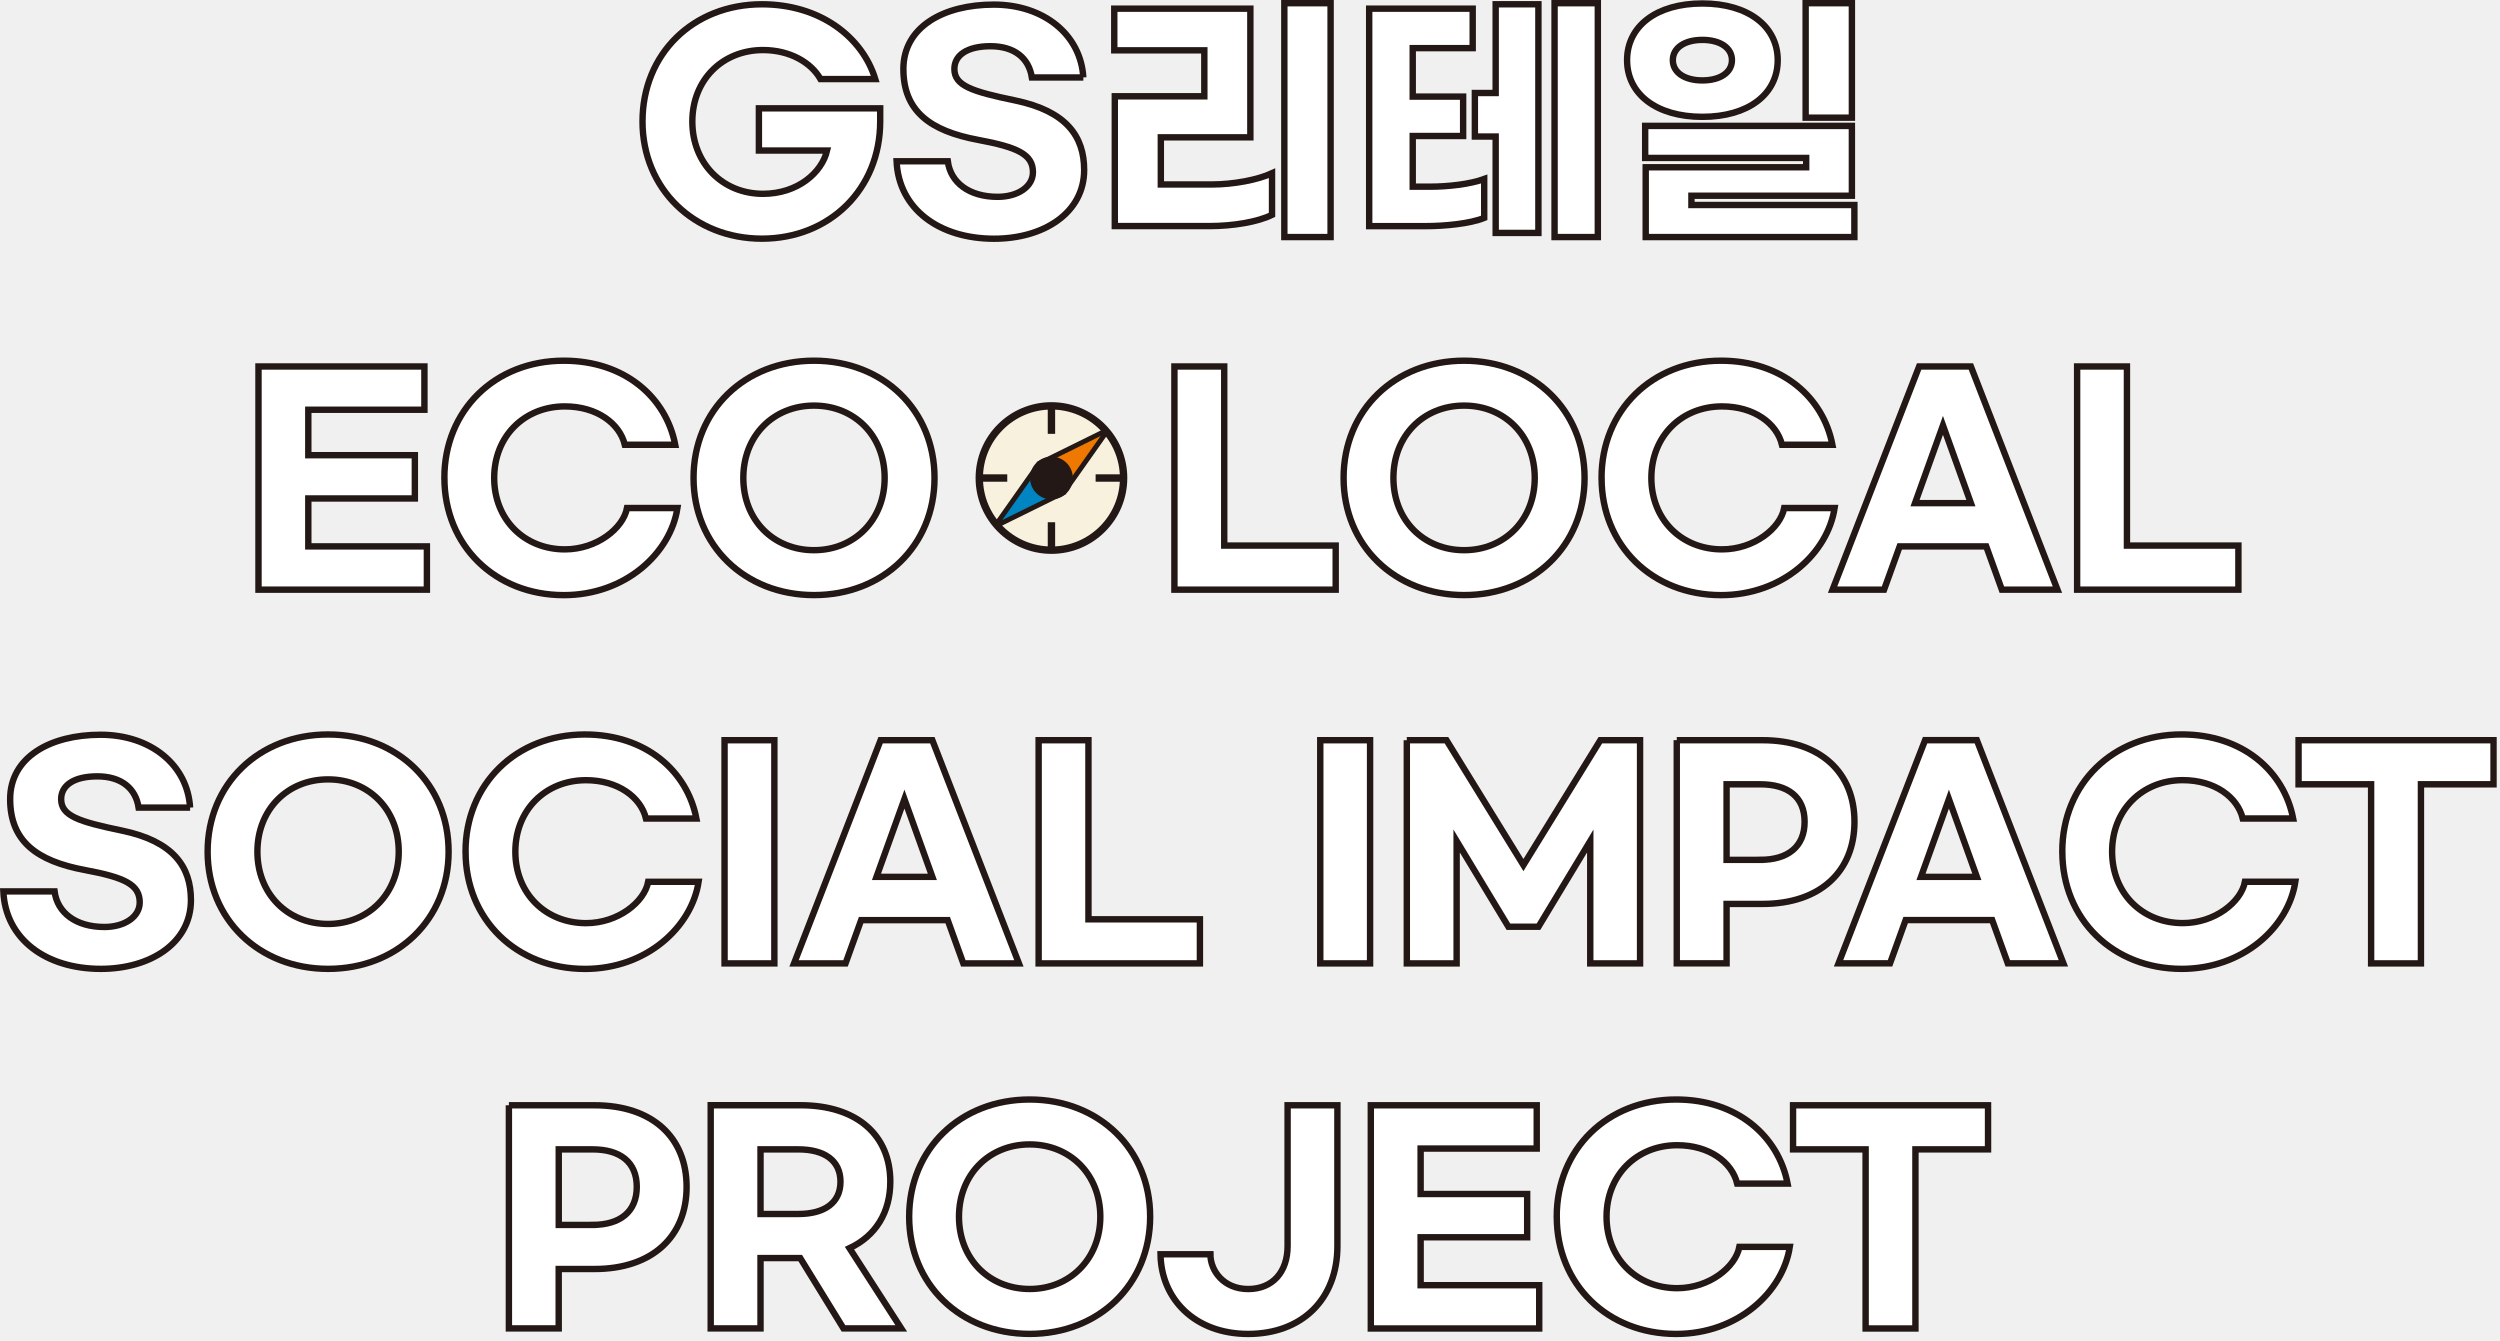
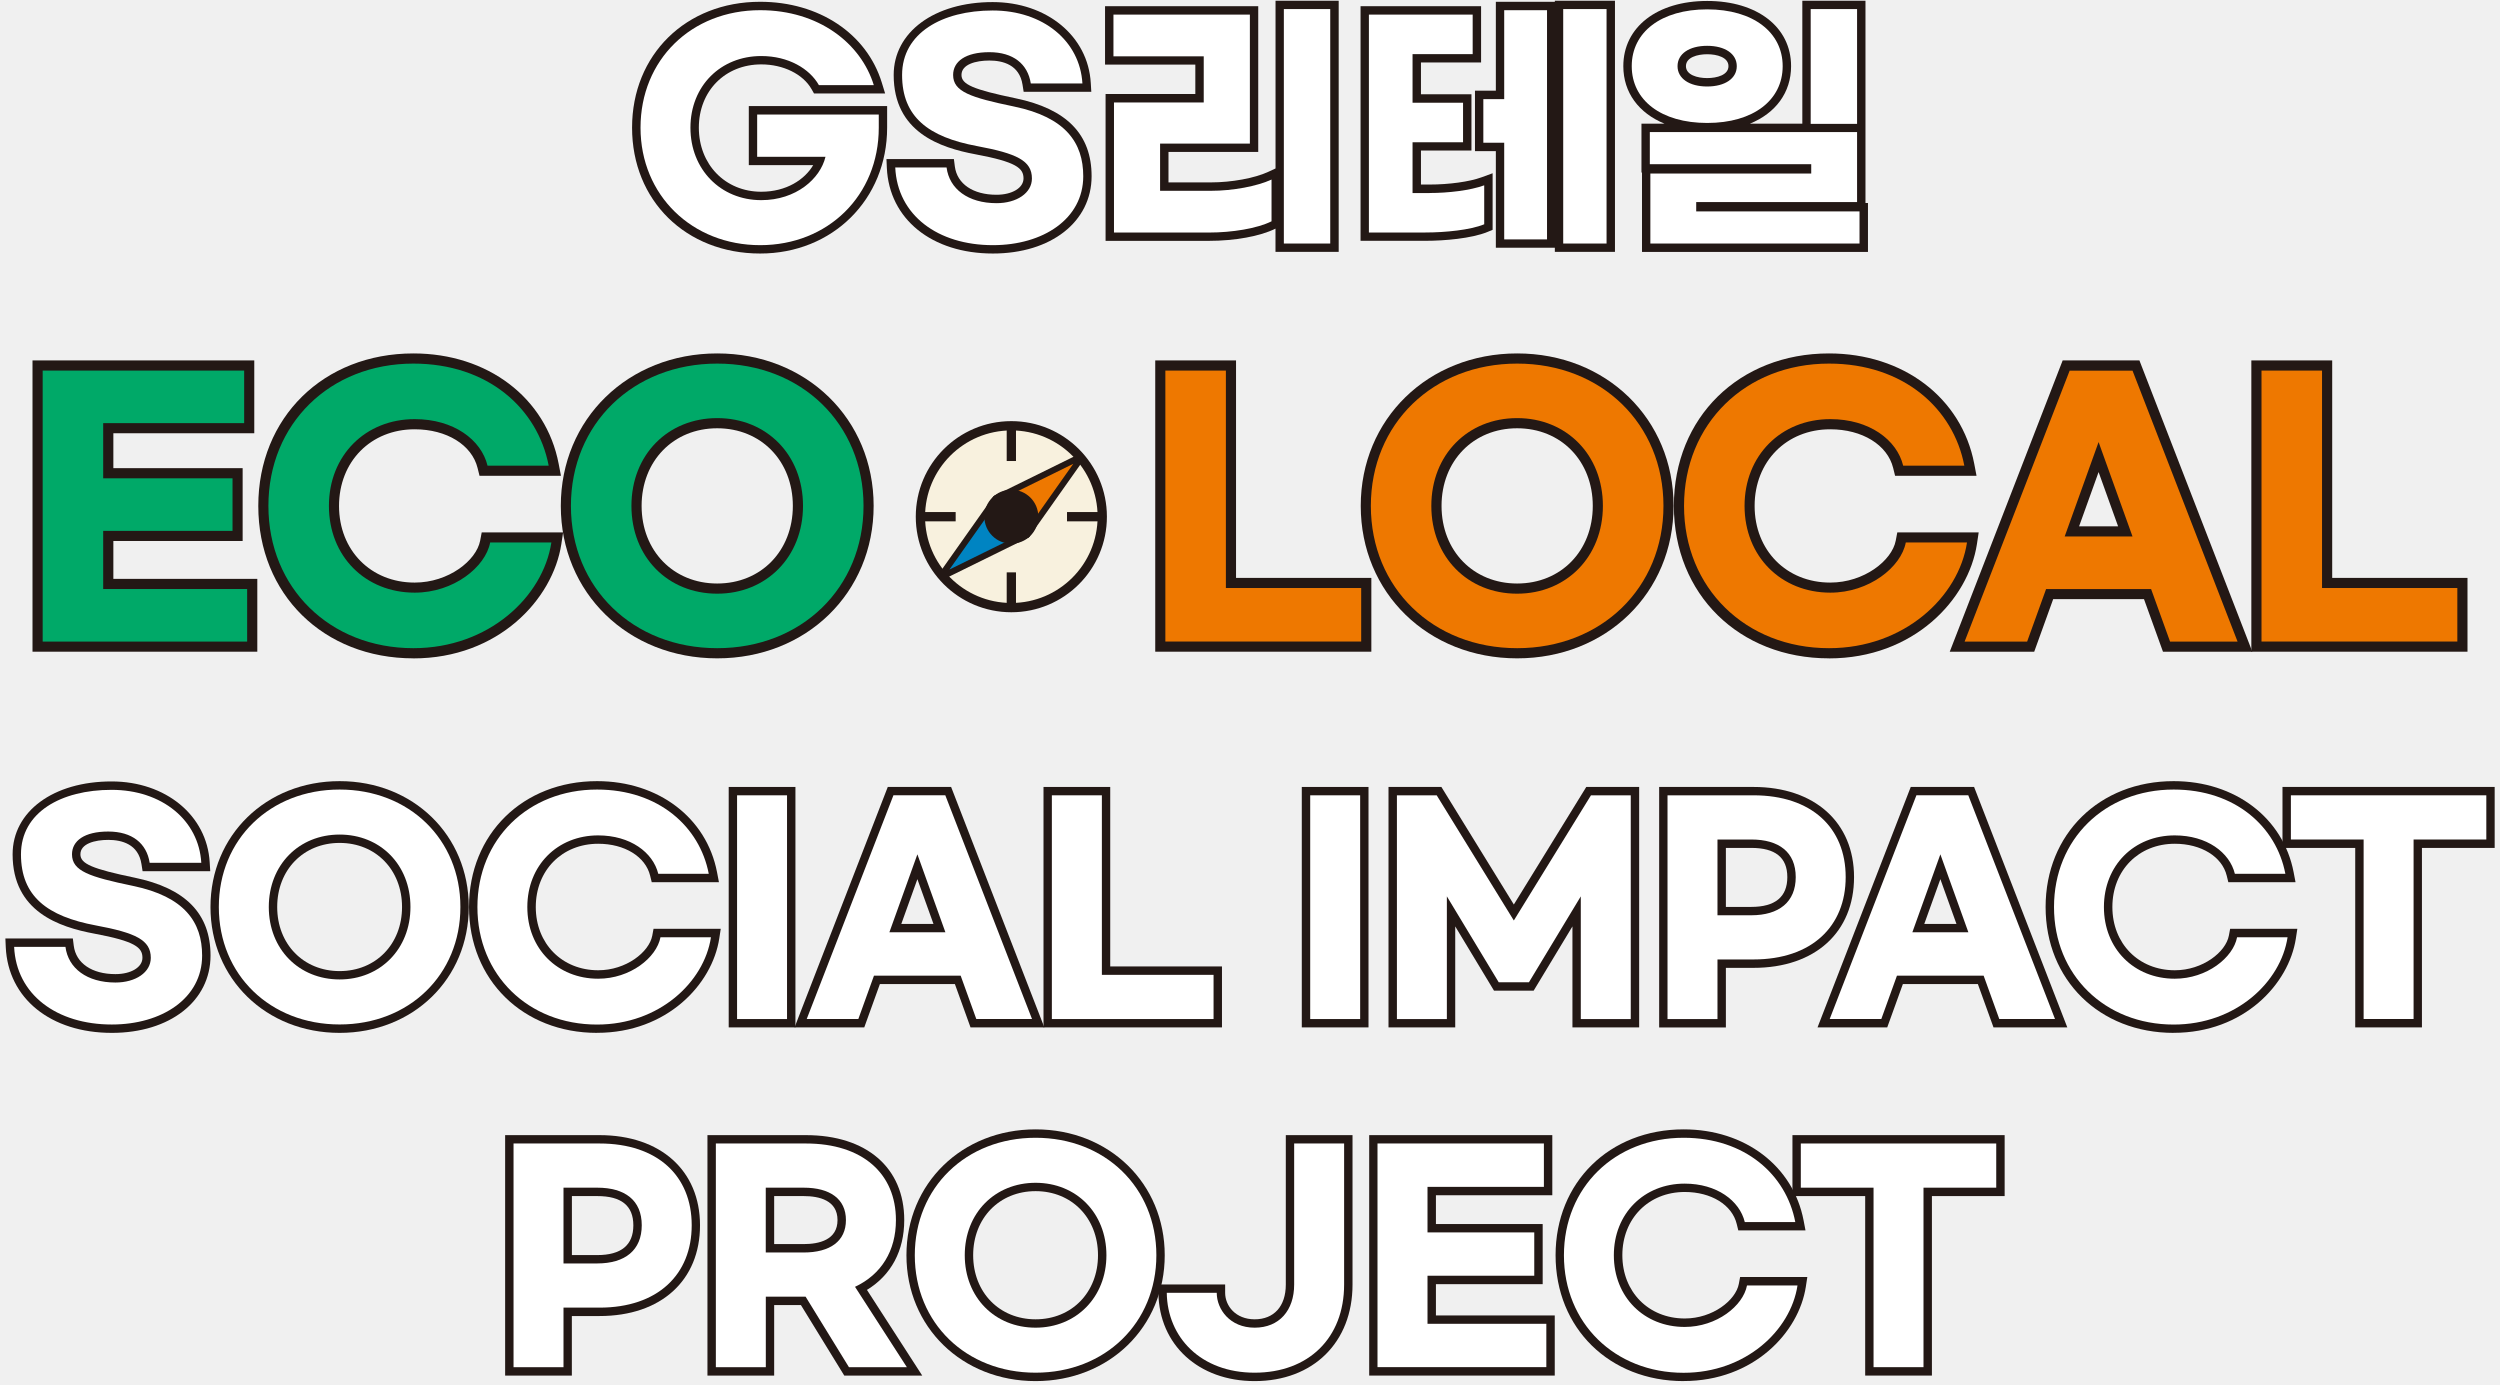
- <svg xmlns="http://www.w3.org/2000/svg" width="554" height="297" viewBox="0 0 554 297" fill="none">
-   <g clip-path="url(#clip0_56_1100)">
-     <path d="M193.96 17.52H181.82C179.76 13.88 175.08 11.09 169.08 11.09C160.1 11.09 153.42 17.7 153.42 26.93C153.42 36.16 160.09 42.95 169.08 42.95C176.79 42.95 182.13 38.22 183.28 33.36H168.17V24.01H195.05V26.92C195.05 41.91 183.82 52.89 168.84 52.89C153.86 52.89 142.38 41.91 142.38 26.92C142.38 11.93 153.6 0.95 168.84 0.95C181.77 0.95 191.11 8.23 193.96 17.52Z" fill="white" stroke="#231815" stroke-width="1.42" stroke-miterlimit="10" />
-     <path d="M240.07 17.16H228.66C227.99 12.85 224.78 10.24 219.5 10.24C214.22 10.24 211.49 12.3 211.49 15.28C211.49 18.98 215.31 20.26 224.96 22.26C236.37 24.63 240.25 30.27 240.25 37.67C240.25 47.14 231.33 52.9 220.28 52.9C208.08 52.9 199.16 46.29 198.68 35.73H210.03C210.64 40.46 214.76 43.62 221.07 43.62C225.56 43.62 228.9 41.37 228.9 38.16C228.9 34.22 225.56 32.64 216.76 31C206.02 29 200.19 24.57 200.19 15.28C200.19 5.99 209.05 1.02 220.22 1.02C231.39 1.02 239.52 7.76 240.06 17.16H240.07Z" fill="white" stroke="#231815" stroke-width="1.42" stroke-miterlimit="10" />
-     <path d="M277.08 30.44H257.24V40.88H268.47C273.38 40.88 278.72 39.85 281.88 38.39V47.61C278.72 49.19 273.2 50.1 268.04 50.1H247.04V21.34H266.88V11.15H246.92V1.92H277.08V30.44ZM294.86 52.53H284.61V0.71H294.86V52.53Z" fill="white" stroke="#231815" stroke-width="1.42" stroke-miterlimit="10" />
-     <path d="M316.82 41.37C320.89 41.37 325.74 40.82 328.9 39.67V48.29C325.8 49.56 320.22 50.11 315.91 50.11H303.41V1.92H326.35V10.66H313.06V21.4H324.23V30.14H313.06V41.37H316.82ZM331.44 0.95H340.91V51.62H331.44V30.26H326.83V20.61H331.44V0.95ZM354.08 0.71V52.53H344.49V0.71H354.08Z" fill="white" stroke="#231815" stroke-width="1.42" stroke-miterlimit="10" />
-     <path d="M393.94 13.33C393.94 20.86 387.45 25.89 377.25 25.89C367.05 25.89 360.56 20.85 360.56 13.33C360.56 5.81 367.05 0.77 377.25 0.77C387.45 0.77 393.94 5.87 393.94 13.33ZM410.38 43.37H374.82V45.43H410.93V52.53H364.69V37.06H400.25V35H364.57V27.9H410.38V43.37ZM370.7 13.33C370.7 16.06 373.31 17.82 377.25 17.82C381.19 17.82 383.8 16.06 383.8 13.33C383.8 10.6 381.19 8.84 377.25 8.84C373.31 8.84 370.7 10.6 370.7 13.33ZM410.38 26.08H400.13V0.71H410.38V26.08Z" fill="white" stroke="#231815" stroke-width="1.42" stroke-miterlimit="10" />
-     <path d="M112.77 244.93H131.76C144.63 244.93 152.15 252.09 152.15 263.01C152.15 273.93 144.63 281.21 131.76 281.21H123.81V294.38H112.77V244.92V244.93ZM131.28 271.44C137.41 271.44 141.11 268.53 141.11 263.01C141.11 257.49 137.41 254.7 131.28 254.7H123.82V271.45H131.28V271.44Z" fill="white" stroke="#231815" stroke-width="1.42" stroke-miterlimit="10" />
-     <path d="M186.92 294.38L177.33 278.79H168.53V294.38H157.49V244.92H177.39C189.95 244.92 197.29 251.6 197.29 261.85C197.29 268.65 194.07 273.87 188.25 276.6L199.72 294.38H186.92ZM168.53 269.02H176.9C182.73 269.02 186.25 266.53 186.25 261.86C186.25 257.19 182.73 254.7 176.9 254.7H168.53V269.02Z" fill="white" stroke="#231815" stroke-width="1.42" stroke-miterlimit="10" />
-     <path d="M201.47 269.62C201.47 254.63 212.82 243.65 228.17 243.65C243.52 243.65 254.87 254.63 254.87 269.62C254.87 284.61 243.52 295.59 228.17 295.59C212.82 295.59 201.47 284.61 201.47 269.62ZM243.83 269.62C243.83 260.28 237.16 253.6 228.17 253.6C219.18 253.6 212.51 260.28 212.51 269.62C212.51 278.96 219.18 285.64 228.17 285.64C237.16 285.64 243.83 278.9 243.83 269.62Z" fill="white" stroke="#231815" stroke-width="1.42" stroke-miterlimit="10" />
-     <path d="M268.22 277.94C268.22 281.58 271.13 285.65 276.59 285.65C282.05 285.65 285.33 281.83 285.33 276.12V244.93H296.37V276.12C296.37 287.95 288.48 295.6 276.59 295.6C264.7 295.6 257.29 287.77 257.17 277.94H268.21H268.22Z" fill="white" stroke="#231815" stroke-width="1.42" stroke-miterlimit="10" />
-     <path d="M303.77 244.93H340.54V254.52H314.81V264.59H338.42V274.18H314.81V284.8H341.09V294.39H303.77V244.93Z" fill="white" stroke="#231815" stroke-width="1.42" stroke-miterlimit="10" />
-     <path d="M344.97 269.62C344.97 254.63 356.2 243.65 371.43 243.65C385.02 243.65 394.12 251.84 396.13 262.28H384.96C383.81 257.55 378.77 253.78 371.67 253.78C362.69 253.78 356.01 260.39 356.01 269.62C356.01 278.85 362.68 285.46 371.67 285.46C378.77 285.46 384.6 280.79 385.45 276.3H396.62C395.1 286.25 385.15 295.6 371.44 295.6C356.21 295.6 344.98 284.62 344.98 269.63L344.97 269.62Z" fill="white" stroke="#231815" stroke-width="1.42" stroke-miterlimit="10" />
-     <path d="M440.54 254.7H424.46V294.39H413.42V254.7H397.34V244.93H440.55V254.7H440.54Z" fill="white" stroke="#231815" stroke-width="1.42" stroke-miterlimit="10" />
-     <path d="M303.61 164.03V213.49H292.57V164.03H303.61Z" fill="white" stroke="#231815" stroke-width="1.42" stroke-miterlimit="10" />
-     <path d="M311.74 164.03H320.54L337.59 191.7L354.64 164.03H363.44V213.49H352.4V186.37L340.93 205.36H334.26L322.79 186.37V213.49H311.75V164.03H311.74Z" fill="white" stroke="#231815" stroke-width="1.42" stroke-miterlimit="10" />
-     <path d="M371.57 164.03H390.56C403.43 164.03 410.95 171.19 410.95 182.11C410.95 193.03 403.43 200.31 390.56 200.31H382.61V213.48H371.57V164.02V164.03ZM390.07 190.54C396.2 190.54 399.9 187.63 399.9 182.11C399.9 176.59 396.2 173.8 390.07 173.8H382.61V190.55H390.07V190.54Z" fill="white" stroke="#231815" stroke-width="1.42" stroke-miterlimit="10" />
-     <path d="M441.47 203.89H422.29L418.83 213.48H407.42L426.6 164.02H438.07L457.25 213.48H444.93L441.47 203.89ZM438.07 194.31L431.88 177.08L425.69 194.31H438.07Z" fill="white" stroke="#231815" stroke-width="1.42" stroke-miterlimit="10" />
-     <path d="M457 188.72C457 173.73 468.23 162.75 483.46 162.75C497.05 162.75 506.15 170.94 508.16 181.38H496.99C495.84 176.65 490.8 172.88 483.7 172.88C474.72 172.88 468.04 179.49 468.04 188.72C468.04 197.95 474.71 204.56 483.7 204.56C490.8 204.56 496.63 199.89 497.48 195.4H508.65C507.13 205.35 497.18 214.7 483.47 214.7C468.24 214.7 457.01 203.72 457.01 188.73L457 188.72Z" fill="white" stroke="#231815" stroke-width="1.42" stroke-miterlimit="10" />
-     <path d="M552.56 173.8H536.48V213.49H525.44V173.8H509.36V164.03H552.57V173.8H552.56Z" fill="white" stroke="#231815" stroke-width="1.42" stroke-miterlimit="10" />
-     <path d="M42.13 178.96H30.72C30.05 174.65 26.84 172.04 21.56 172.04C16.28 172.04 13.55 174.1 13.55 177.08C13.55 180.78 17.37 182.06 27.02 184.06C38.43 186.43 42.31 192.07 42.31 199.47C42.31 208.94 33.39 214.7 22.34 214.7C10.14 214.7 1.22 208.09 0.74 197.53H12.09C12.7 202.26 16.82 205.42 23.13 205.42C27.62 205.42 30.96 203.17 30.96 199.96C30.96 196.02 27.62 194.44 18.82 192.8C8.08 190.8 2.25 186.37 2.25 177.08C2.25 167.79 11.11 162.82 22.28 162.82C33.45 162.82 41.58 169.56 42.12 178.96H42.13Z" fill="white" stroke="#231815" stroke-width="1.42" stroke-miterlimit="10" />
-     <path d="M46.01 188.73C46.01 173.74 57.36 162.76 72.71 162.76C88.06 162.76 99.41 173.74 99.41 188.73C99.41 203.72 88.06 214.7 72.71 214.7C57.36 214.7 46.01 203.72 46.01 188.73ZM88.36 188.73C88.36 179.38 81.69 172.71 72.7 172.71C63.71 172.71 57.04 179.38 57.04 188.73C57.04 198.08 63.71 204.75 72.7 204.75C81.69 204.75 88.36 198.01 88.36 188.73Z" fill="white" stroke="#231815" stroke-width="1.42" stroke-miterlimit="10" />
-     <path d="M103.16 188.73C103.16 173.74 114.39 162.76 129.62 162.76C143.21 162.76 152.31 170.95 154.32 181.39H143.15C142 176.66 136.96 172.89 129.86 172.89C120.88 172.89 114.2 179.5 114.2 188.73C114.2 197.96 120.87 204.57 129.86 204.57C136.96 204.57 142.79 199.9 143.64 195.41H154.81C153.29 205.36 143.34 214.71 129.63 214.71C114.4 214.71 103.17 203.73 103.17 188.74L103.16 188.73Z" fill="white" stroke="#231815" stroke-width="1.42" stroke-miterlimit="10" />
-     <path d="M171.6 164.03V213.49H160.56V164.03H171.6Z" fill="white" stroke="#231815" stroke-width="1.42" stroke-miterlimit="10" />
-     <path d="M210.01 203.9H190.83L187.37 213.49H175.96L195.14 164.03H206.61L225.79 213.49H213.47L210.01 203.9ZM206.61 194.31L200.42 177.08L194.23 194.31H206.61Z" fill="white" stroke="#231815" stroke-width="1.42" stroke-miterlimit="10" />
-     <path d="M241.2 164.03V203.72H265.9V213.49H230.16V164.03H241.2Z" fill="white" stroke="#231815" stroke-width="1.42" stroke-miterlimit="10" />
-     <path d="M57.28 81.21H94.05V90.8H68.32V100.87H91.93V110.46H68.32V121.08H94.6V130.67H57.28V81.21Z" fill="white" stroke="#231815" stroke-width="1.42" stroke-miterlimit="10" />
-     <path d="M98.47 105.9C98.47 90.91 109.7 79.93 124.93 79.93C138.52 79.93 147.62 88.12 149.63 98.56H138.46C137.31 93.83 132.27 90.06 125.17 90.06C116.19 90.06 109.51 96.67 109.51 105.9C109.51 115.13 116.18 121.74 125.17 121.74C132.27 121.74 138.1 117.07 138.95 112.58H150.12C148.6 122.53 138.65 131.88 124.94 131.88C109.71 131.88 98.48 120.9 98.48 105.91L98.47 105.9Z" fill="white" stroke="#231815" stroke-width="1.42" stroke-miterlimit="10" />
-     <path d="M153.69 105.9C153.69 90.91 165.04 79.93 180.39 79.93C195.74 79.93 207.09 90.91 207.09 105.9C207.09 120.89 195.74 131.87 180.39 131.87C165.04 131.87 153.69 120.89 153.69 105.9ZM196.04 105.9C196.04 96.55 189.37 89.88 180.38 89.88C171.39 89.88 164.72 96.55 164.72 105.9C164.72 115.25 171.39 121.92 180.38 121.92C189.37 121.92 196.04 115.18 196.04 105.9Z" fill="white" stroke="#231815" stroke-width="1.42" stroke-miterlimit="10" />
-     <path d="M271.29 81.21V120.9H295.99V130.67H260.25V81.21H271.29Z" fill="white" stroke="#231815" stroke-width="1.42" stroke-miterlimit="10" />
-     <path d="M297.74 105.9C297.74 90.91 309.09 79.93 324.44 79.93C339.79 79.93 351.14 90.91 351.14 105.9C351.14 120.89 339.79 131.87 324.44 131.87C309.09 131.87 297.74 120.89 297.74 105.9ZM340.1 105.9C340.1 96.55 333.43 89.88 324.44 89.88C315.45 89.88 308.78 96.55 308.78 105.9C308.78 115.25 315.45 121.92 324.44 121.92C333.43 121.92 340.1 115.18 340.1 105.9Z" fill="white" stroke="#231815" stroke-width="1.42" stroke-miterlimit="10" />
-     <path d="M354.9 105.9C354.9 90.91 366.13 79.93 381.36 79.93C394.95 79.93 404.05 88.12 406.06 98.56H394.89C393.74 93.83 388.7 90.06 381.6 90.06C372.62 90.06 365.94 96.67 365.94 105.9C365.94 115.13 372.61 121.74 381.6 121.74C388.7 121.74 394.53 117.07 395.38 112.58H406.55C405.03 122.53 395.08 131.88 381.37 131.88C366.14 131.88 354.91 120.9 354.91 105.91L354.9 105.9Z" fill="white" stroke="#231815" stroke-width="1.42" stroke-miterlimit="10" />
-     <path d="M440.15 121.08H420.97L417.51 130.67H406.1L425.28 81.21H436.75L455.93 130.67H443.61L440.15 121.08ZM436.75 111.49L430.56 94.26L424.37 111.49H436.75Z" fill="white" stroke="#231815" stroke-width="1.42" stroke-miterlimit="10" />
-     <path d="M471.33 81.21V120.9H496.03V130.67H460.29V81.21H471.33Z" fill="white" stroke="#231815" stroke-width="1.42" stroke-miterlimit="10" />
-     <path d="M233 121.92C241.831 121.92 248.99 114.761 248.99 105.93C248.99 97.099 241.831 89.94 233 89.94C224.169 89.94 217.01 97.099 217.01 105.93C217.01 114.761 224.169 121.92 233 121.92Z" fill="#F8F1DE" />
-     <mask id="mask0_56_1100" style="mask-type:luminance" maskUnits="userSpaceOnUse" x="217" y="89" width="32" height="33">
-       <path d="M233 121.92C241.831 121.92 248.99 114.761 248.99 105.93C248.99 97.099 241.831 89.94 233 89.94C224.169 89.94 217.01 97.099 217.01 105.93C217.01 114.761 224.169 121.92 233 121.92Z" fill="white" />
+ <svg xmlns="http://www.w3.org/2000/svg" width="298" height="165" viewBox="0 0 298 165" fill="none">
+   <g clip-path="url(#clip0_158_3982)">
+     <path d="M90.609 30.22C81.764 30.22 75.343 23.909 75.343 15.216C75.343 6.523 81.764 0.213 90.609 0.213C97.618 0.213 103.311 3.994 105.111 9.85L105.507 11.143H97.03L96.744 10.636C95.725 8.836 93.371 7.676 90.743 7.676C86.431 7.676 83.302 10.846 83.302 15.216C83.302 19.586 86.431 22.855 90.743 22.855C93.744 22.855 95.929 21.398 96.931 19.685H89.257V12.647H105.746V15.216C105.746 23.77 99.238 30.22 90.615 30.22H90.609Z" fill="#231815" />
+     <path d="M104.156 10.147H97.612C96.5 8.183 93.983 6.68 90.743 6.68C85.901 6.68 82.3 10.246 82.3 15.222C82.3 20.198 85.901 23.857 90.743 23.857C94.897 23.857 97.776 21.305 98.399 18.689H90.254V13.649H104.75V15.222C104.75 23.303 98.696 29.223 90.615 29.223C82.533 29.223 76.351 23.303 76.351 15.222C76.351 7.14 82.399 1.215 90.609 1.215C97.578 1.215 102.618 5.142 104.156 10.147Z" fill="white" />
+     <path d="M118.355 30.22C111.072 30.22 105.991 26.118 105.711 20.006L105.665 18.963H113.705L113.816 19.837C114.084 21.922 115.984 23.216 118.78 23.216C120.645 23.216 122.003 22.4 122.003 21.27C122.003 20.041 121.146 19.301 116.275 18.392C112.092 17.611 106.527 15.781 106.527 8.935C106.527 3.819 111.375 0.248 118.326 0.248C124.776 0.248 129.699 4.303 130.02 9.891L130.084 10.945H122.02L121.886 10.1C121.519 7.717 119.532 7.216 117.93 7.216C116.327 7.216 114.609 7.665 114.609 8.935C114.609 10.066 116.001 10.666 121.076 11.72C127.159 12.985 130.119 16.02 130.119 21.008C130.119 26.432 125.283 30.22 118.355 30.22Z" fill="#231815" />
+     <path d="M129.024 9.949H122.871C122.509 7.624 120.779 6.22 117.93 6.22C115.081 6.22 113.612 7.333 113.612 8.935C113.612 10.934 115.675 11.615 120.878 12.699C127.031 13.975 129.123 17.017 129.123 21.008C129.123 26.112 124.316 29.223 118.361 29.223C111.783 29.223 106.976 25.657 106.714 19.965H112.832C113.158 22.517 115.384 24.218 118.786 24.218C121.204 24.218 123.005 23.006 123.005 21.276C123.005 19.149 121.204 18.298 116.461 17.413C110.67 16.335 107.529 13.946 107.529 8.941C107.529 3.936 112.307 1.25 118.326 1.25C124.345 1.25 128.732 4.88 129.024 9.955V9.949Z" fill="white" />
+     <path d="M152.038 30.021V27.254L152.009 27.265C150.226 28.157 147.197 28.71 144.103 28.71H131.785V11.202H142.483V7.7H131.721V0.737H149.982V18.112H139.284V21.742H144.342C146.795 21.742 149.533 21.241 151.153 20.495L152.044 20.081V0.084H159.572V30.021H152.044H152.038Z" fill="#231815" />
+     <path d="M148.98 17.116H138.282V22.744H144.336C146.987 22.744 149.865 22.191 151.567 21.404V26.38C149.865 27.23 146.888 27.72 144.109 27.72H132.787V12.21H143.485V6.715H132.723V1.739H148.985V17.116H148.98ZM158.564 29.025H153.035V1.081H158.564V29.025Z" fill="white" />
+     <path d="M185.337 30.021V29.532H178.305V18.013H175.817V10.811H178.305V0.213H185.337V0.084H192.504V30.021H185.337ZM162.177 28.716V0.737H176.545V7.443H169.378V11.236H175.397V17.943H169.378V21.998H170.41C172.735 21.998 175.158 21.66 176.58 21.142L177.92 20.652V27.394L177.303 27.65C175.409 28.431 172.14 28.705 169.92 28.705H162.183L162.177 28.716Z" fill="#231815" />
+     <path d="M170.41 23.006C172.601 23.006 175.217 22.709 176.918 22.091V26.735C175.252 27.423 172.239 27.714 169.914 27.714H163.173V1.739H175.543V6.453H168.376V12.245H174.395V16.958H168.376V23.012H170.404L170.41 23.006ZM179.301 1.215H184.405V28.536H179.301V17.017H176.813V11.813H179.301V1.215ZM191.502 1.081V29.025H186.334V1.081H191.502Z" fill="white" />
+     <path d="M195.726 30.021V20.565H195.662V14.738H198.401C195.348 13.486 193.5 11.038 193.5 7.886C193.5 3.237 197.521 0.114 203.499 0.114C209.477 0.114 213.497 3.237 213.497 7.886C213.497 11.038 211.65 13.491 208.597 14.738H214.837V0.084H222.365V24.201H222.662V30.027H195.732L195.726 30.021ZM203.499 6.465C202.328 6.465 200.964 6.837 200.964 7.886C200.964 8.935 202.328 9.308 203.499 9.308C204.67 9.308 206.033 8.935 206.033 7.886C206.033 6.837 204.67 6.465 203.499 6.465Z" fill="#231815" />
+     <path d="M212.495 7.886C212.495 11.941 208.993 14.657 203.499 14.657C198.004 14.657 194.503 11.941 194.503 7.886C194.503 3.831 198.004 1.116 203.499 1.116C208.993 1.116 212.495 3.866 212.495 7.886ZM221.363 24.084H202.188V25.197H221.655V29.025H196.723V20.681H215.898V19.569H196.659V15.741H221.363V24.084ZM199.962 7.886C199.962 9.36 201.372 10.31 203.493 10.31C205.614 10.31 207.024 9.36 207.024 7.886C207.024 6.412 205.62 5.462 203.493 5.462C201.366 5.462 199.962 6.412 199.962 7.886ZM221.363 14.762H215.834V1.081H221.363V14.756V14.762Z" fill="white" />
+     <path d="M120.552 72.427C126.537 72.427 131.389 67.575 131.389 61.59C131.389 55.605 126.537 50.752 120.552 50.752C114.566 50.752 109.714 55.605 109.714 61.59C109.714 67.575 114.566 72.427 120.552 72.427Z" fill="#F8F1DE" />
+     <mask id="mask0_158_3982" style="mask-type:luminance" maskUnits="userSpaceOnUse" x="109" y="50" width="23" height="23">
+       <path d="M120.552 72.427C126.537 72.427 131.389 67.575 131.389 61.59C131.389 55.605 126.537 50.752 120.552 50.752C114.566 50.752 109.714 55.605 109.714 61.59C109.714 67.575 114.566 72.427 120.552 72.427Z" fill="white" />
    </mask>
-     <g mask="url(#mask0_56_1100)">
-       <path d="M245.57 95.19L230.26 102.74L235.73 109.13L245.57 95.19Z" fill="#EE7800" stroke="#231815" stroke-width="1.09" stroke-linecap="round" stroke-linejoin="round" />
-       <path d="M220.42 116.68L235.73 109.13L230.26 102.74L220.42 116.68Z" fill="#0084C2" stroke="#231815" stroke-width="1.09" stroke-linecap="round" stroke-linejoin="round" />
+     <g mask="url(#mask0_158_3982)">
+       <path d="M129.076 54.312L118.699 59.422L122.404 63.757L129.076 54.312Z" fill="#EE7800" stroke="#231815" stroke-width="0.74" stroke-linecap="round" stroke-linejoin="round" />
+       <path d="M112.027 68.867L122.404 63.757L118.699 59.422L112.027 68.867Z" fill="#0084C2" stroke="#231815" stroke-width="0.74" stroke-linecap="round" stroke-linejoin="round" />
    </g>
-     <path d="M233 121.92C241.831 121.92 248.99 114.761 248.99 105.93C248.99 97.099 241.831 89.94 233 89.94C224.169 89.94 217.01 97.099 217.01 105.93C217.01 114.761 224.169 121.92 233 121.92Z" stroke="#231815" stroke-width="1.64" stroke-miterlimit="10" />
-     <path d="M233 110.67C235.618 110.67 237.74 108.548 237.74 105.93C237.74 103.312 235.618 101.19 233 101.19C230.382 101.19 228.26 103.312 228.26 105.93C228.26 108.548 230.382 110.67 233 110.67Z" fill="#231815" />
-     <path d="M233 89.95V96.14" stroke="#231815" stroke-width="1.64" stroke-miterlimit="10" />
-     <path d="M217.01 105.93H223.21" stroke="#231815" stroke-width="1.64" stroke-miterlimit="10" />
-     <path d="M242.79 105.93H248.99" stroke="#231815" stroke-width="1.64" stroke-miterlimit="10" />
-     <path d="M233 115.73V121.92" stroke="#231815" stroke-width="1.64" stroke-miterlimit="10" />
+     <path d="M120.552 72.427C126.537 72.427 131.389 67.575 131.389 61.59C131.389 55.605 126.537 50.752 120.552 50.752C114.566 50.752 109.714 55.605 109.714 61.59C109.714 67.575 114.566 72.427 120.552 72.427Z" stroke="#231815" stroke-width="1.107" stroke-miterlimit="10" />
+     <path d="M120.552 64.806C122.328 64.806 123.768 63.366 123.768 61.59C123.768 59.813 122.328 58.373 120.552 58.373C118.775 58.373 117.335 59.813 117.335 61.59C117.335 63.366 118.775 64.806 120.552 64.806Z" fill="#231815" />
+     <path d="M120.552 50.752V54.953" stroke="#231815" stroke-width="1.107" stroke-miterlimit="10" />
+     <path d="M109.714 61.59H113.915" stroke="#231815" stroke-width="1.107" stroke-miterlimit="10" />
+     <path d="M127.188 61.59H131.389" stroke="#231815" stroke-width="1.107" stroke-miterlimit="10" />
+     <path d="M120.552 68.226V72.421" stroke="#231815" stroke-width="1.107" stroke-miterlimit="10" />
+     <path d="M3.875 77.683V42.962H30.31V51.644H13.512V55.804H28.923V64.486H13.512V69.001H30.671V77.683H3.875Z" fill="#231815" />
+     <path d="M5.087 44.174H29.104V50.438H12.3V57.016H27.717V63.28H12.3V70.213H29.459V76.477H5.087V44.18V44.174Z" fill="#00A968" />
+     <path d="M49.275 78.475C38.56 78.475 30.788 70.831 30.788 60.302C30.788 49.774 38.566 42.129 49.275 42.129C58.126 42.129 65.083 47.414 66.592 55.28L66.866 56.719H57.159L56.931 55.798C56.256 53.031 53.243 51.172 49.427 51.172C44.206 51.172 40.413 55.012 40.413 60.308C40.413 65.604 44.206 69.444 49.427 69.444C53.471 69.444 56.786 66.811 57.234 64.445L57.421 63.46H67.122L66.912 64.853C65.904 71.46 59.379 78.481 49.27 78.481L49.275 78.475Z" fill="#231815" />
+     <path d="M31.994 60.302C31.994 50.514 39.324 43.341 49.275 43.341C58.155 43.341 64.098 48.69 65.403 55.507H58.114C57.363 52.413 54.071 49.96 49.433 49.96C43.565 49.96 39.207 54.278 39.207 60.302C39.207 66.327 43.565 70.644 49.433 70.644C54.071 70.644 57.875 67.591 58.429 64.66H65.724C64.733 71.157 58.237 77.263 49.275 77.263C39.329 77.263 31.994 70.091 31.994 60.302Z" fill="#00A968" />
+     <path d="M85.493 78.475C74.86 78.475 66.848 70.662 66.848 60.302C66.848 49.943 74.866 42.129 85.493 42.129C96.121 42.129 104.138 49.943 104.138 60.302C104.138 70.662 96.121 78.475 85.493 78.475ZM85.493 51.05C80.273 51.05 76.48 54.942 76.48 60.302C76.48 65.663 80.273 69.555 85.493 69.555C90.714 69.555 94.507 65.663 94.507 60.302C94.507 54.942 90.714 51.05 85.493 51.05Z" fill="#231815" />
+     <path d="M68.054 60.302C68.054 50.514 75.466 43.341 85.493 43.341C95.521 43.341 102.932 50.514 102.932 60.302C102.932 70.091 95.521 77.263 85.493 77.263C75.466 77.263 68.054 70.091 68.054 60.302ZM95.719 60.302C95.719 54.202 91.361 49.838 85.493 49.838C79.626 49.838 75.267 54.196 75.267 60.302C75.267 66.409 79.626 70.767 85.493 70.767C91.361 70.767 95.719 66.368 95.719 60.302Z" fill="#00A968" />
+     <path d="M137.705 77.683V42.962H147.336V68.885H163.464V77.683H137.705Z" fill="#231815" />
+     <path d="M146.125 44.174V70.091H162.253V76.471H138.911V44.174H146.125Z" fill="#EE7800" />
+     <path d="M180.845 78.475C170.212 78.475 162.2 70.662 162.2 60.302C162.2 49.943 170.218 42.129 180.845 42.129C191.473 42.129 199.49 49.943 199.49 60.302C199.49 70.662 191.473 78.475 180.845 78.475ZM180.845 51.05C175.625 51.05 171.832 54.942 171.832 60.302C171.832 65.663 175.625 69.555 180.845 69.555C186.066 69.555 189.859 65.663 189.859 60.302C189.859 54.942 186.066 51.05 180.845 51.05Z" fill="#231815" />
+     <path d="M163.406 60.302C163.406 50.514 170.818 43.341 180.845 43.341C190.873 43.341 198.284 50.514 198.284 60.302C198.284 70.091 190.873 77.263 180.845 77.263C170.818 77.263 163.406 70.091 163.406 60.302ZM191.065 60.302C191.065 54.202 186.707 49.838 180.839 49.838C174.972 49.838 170.614 54.196 170.614 60.302C170.614 66.409 174.972 70.767 180.839 70.767C186.707 70.767 191.065 66.368 191.065 60.302Z" fill="#EE7800" />
+     <path d="M218.013 78.475C207.298 78.475 199.525 70.831 199.525 60.302C199.525 49.774 207.304 42.129 218.013 42.129C226.863 42.129 233.82 47.414 235.329 55.28L235.603 56.719H225.896L225.669 55.798C224.993 53.031 221.981 51.172 218.164 51.172C212.944 51.172 209.151 55.012 209.151 60.308C209.151 65.604 212.944 69.444 218.164 69.444C222.208 69.444 225.523 66.811 225.972 64.445L226.158 63.46H235.86L235.65 64.853C234.642 71.46 228.116 78.481 218.007 78.481L218.013 78.475Z" fill="#231815" />
+     <path d="M200.737 60.302C200.737 50.514 208.067 43.341 218.019 43.341C226.899 43.341 232.842 48.69 234.147 55.507H226.858C226.106 52.413 222.814 49.96 218.176 49.96C212.309 49.96 207.951 54.278 207.951 60.302C207.951 66.327 212.309 70.644 218.176 70.644C222.814 70.644 226.619 67.591 227.172 64.66H234.467C233.477 71.157 226.98 77.263 218.019 77.263C208.073 77.263 200.737 70.091 200.737 60.302Z" fill="#EE7800" />
+     <path d="M257.826 77.683L255.565 71.419H244.739L242.479 77.683H232.41L245.87 42.962H255.018L268.477 77.683H257.814H257.826ZM252.477 62.738L250.152 56.27L247.828 62.738H252.471H252.477Z" fill="#231815" />
+     <path d="M256.416 70.213H243.895L241.634 76.477H234.182L246.703 44.18H254.196L266.717 76.477H258.671L256.41 70.213H256.416ZM254.196 63.95L250.152 52.693L246.109 63.95H254.196Z" fill="#EE7800" />
+     <path d="M268.36 77.683V42.962H277.998V68.885H294.125V77.683H268.36Z" fill="#231815" />
+     <path d="M276.786 44.174V70.091H292.914V76.471H269.572V44.174H276.786Z" fill="#EE7800" />
+     <path d="M13.331 123.119C6.048 123.119 0.967 119.017 0.687 112.905L0.641 111.862H8.682L8.792 112.736C9.06 114.821 10.96 116.115 13.757 116.115C15.621 116.115 16.979 115.299 16.979 114.169C16.979 112.939 16.122 112.2 11.251 111.291C7.068 110.51 1.503 108.68 1.503 101.834C1.503 96.718 6.351 93.147 13.302 93.147C19.752 93.147 24.675 97.202 24.996 102.79L25.06 103.844H16.996L16.862 102.999C16.495 100.616 14.508 100.115 12.906 100.115C11.303 100.115 9.585 100.564 9.585 101.834C9.585 102.964 10.977 103.565 16.052 104.619C22.135 105.884 25.095 108.919 25.095 113.907C25.095 119.331 20.259 123.119 13.331 123.119Z" fill="#231815" />
+     <path d="M23.994 102.848H17.841C17.48 100.523 15.749 99.119 12.9 99.119C10.051 99.119 8.582 100.232 8.582 101.834C8.582 103.833 10.645 104.514 15.848 105.598C22.001 106.874 24.093 109.916 24.093 113.907C24.093 119.011 19.286 122.122 13.331 122.122C6.753 122.122 1.946 118.556 1.684 112.864H7.802C8.128 115.416 10.354 117.117 13.757 117.117C16.174 117.117 17.975 115.905 17.975 114.175C17.975 112.048 16.174 111.197 11.432 110.312C5.64 109.234 2.5 106.845 2.5 101.84C2.5 96.835 7.277 94.149 13.296 94.149C19.315 94.149 23.703 97.779 23.994 102.854V102.848Z" fill="white" />
+     <path d="M40.483 123.119C31.708 123.119 25.089 116.669 25.089 108.115C25.089 99.562 31.708 93.112 40.483 93.112C49.258 93.112 55.877 99.562 55.877 108.115C55.877 116.669 49.258 123.119 40.483 123.119ZM40.483 100.476C36.171 100.476 33.042 103.687 33.042 108.115C33.042 112.543 36.171 115.754 40.483 115.754C44.795 115.754 47.923 112.543 47.923 108.115C47.923 103.687 44.795 100.476 40.483 100.476Z" fill="#231815" />
+     <path d="M26.085 108.115C26.085 100.034 32.203 94.114 40.483 94.114C48.763 94.114 54.88 100.034 54.88 108.115C54.88 116.196 48.763 122.116 40.483 122.116C32.203 122.116 26.085 116.196 26.085 108.115ZM48.926 108.115C48.926 103.075 45.325 99.48 40.483 99.48C35.641 99.48 32.04 103.081 32.04 108.115C32.04 113.149 35.641 116.75 40.483 116.75C45.325 116.75 48.926 113.12 48.926 108.115Z" fill="white" />
+     <path d="M71.172 123.119C62.327 123.119 55.906 116.808 55.906 108.115C55.906 99.422 62.327 93.112 71.172 93.112C78.478 93.112 84.223 97.476 85.47 103.967L85.697 105.155H77.686L77.499 104.392C76.946 102.108 74.452 100.576 71.306 100.576C66.994 100.576 63.865 103.745 63.865 108.115C63.865 112.485 66.994 115.655 71.306 115.655C74.644 115.655 77.383 113.481 77.75 111.53L77.901 110.714H85.913L85.738 111.862C84.905 117.315 79.521 123.113 71.172 123.113V123.119Z" fill="#231815" />
+     <path d="M56.908 108.115C56.908 100.034 62.962 94.114 71.171 94.114C78.501 94.114 83.407 98.53 84.485 104.159H78.466C77.843 101.607 75.128 99.579 71.3 99.579C66.458 99.579 62.857 103.145 62.857 108.121C62.857 113.097 66.458 116.663 71.3 116.663C75.128 116.663 78.268 114.146 78.728 111.722H84.747C83.932 117.088 78.565 122.128 71.171 122.128C62.956 122.128 56.908 116.208 56.908 108.127V108.115Z" fill="white" />
+     <path d="M94.816 93.805H86.862V122.466H94.816V93.805Z" fill="#231815" />
+     <path d="M93.814 94.801V121.47H87.859V94.801H93.814Z" fill="white" />
+     <path d="M115.687 122.466L113.822 117.298H104.884L103.02 122.466H94.711L105.822 93.805H113.373L124.485 122.466H115.681H115.687ZM111.27 110.131L109.353 104.794L107.436 110.131H111.27Z" fill="#231815" />
+     <path d="M114.521 116.296H104.179L102.314 121.464H96.162L106.498 94.796H112.68L123.016 121.464H116.374L114.51 116.296H114.521ZM112.692 111.127L109.353 101.834L106.014 111.127H112.692Z" fill="white" />
+     <path d="M124.386 122.466V93.805H132.339V115.2H145.659V122.466H124.386Z" fill="#231815" />
+     <path d="M131.343 94.801V116.202H144.656V121.47H125.382V94.801H131.337H131.343Z" fill="white" />
+     <path d="M163.126 93.805H155.173V122.466H163.126V93.805Z" fill="#231815" />
+     <path d="M162.13 94.801V121.47H156.176V94.801H162.13Z" fill="white" />
+     <path d="M187.435 122.466V110.428L182.814 118.084H178.083L173.463 110.428V122.466H165.51V93.805H171.814L180.449 107.818L189.084 93.805H195.388V122.466H187.435Z" fill="#231815" />
+     <path d="M166.512 94.801H171.255L180.449 109.723L189.643 94.801H194.386V121.47H188.431V106.845L182.249 117.088H178.648L172.466 106.845V121.47H166.512V94.801Z" fill="white" />
+     <path d="M197.771 122.466V93.805H209.011C216.294 93.805 221.002 98.023 221.002 104.555C221.002 111.087 216.405 115.369 209.011 115.369H205.725V122.472H197.771V122.466ZM208.749 108.103C211.604 108.103 213.049 106.909 213.049 104.555C213.049 102.201 211.604 101.071 208.749 101.071H205.725V108.103H208.749Z" fill="#231815" />
+     <path d="M198.768 94.801H209.011C215.945 94.801 220.006 98.664 220.006 104.549C220.006 110.434 215.95 114.367 209.011 114.367H204.723V121.47H198.768V94.801ZM208.749 109.1C212.052 109.1 214.051 107.527 214.051 104.549C214.051 101.572 212.052 100.069 208.749 100.069H204.723V109.1H208.749Z" fill="white" />
+     <path d="M237.625 122.466L235.761 117.298H226.823L224.958 122.466H216.649L227.761 93.805H235.312L246.423 122.466H237.619H237.625ZM233.209 110.131L231.292 104.794L229.375 110.131H233.209Z" fill="#231815" />
+     <path d="M236.46 116.296H226.118L224.253 121.464H218.1L228.437 94.796H234.619L244.955 121.464H238.313L236.448 116.296H236.46ZM234.63 111.127L231.292 101.834L227.953 111.127H234.63Z" fill="white" />
+     <path d="M259.102 123.119C250.257 123.119 243.836 116.808 243.836 108.115C243.836 99.422 250.257 93.112 259.102 93.112C266.408 93.112 272.153 97.476 273.4 103.967L273.627 105.155H265.616L265.429 104.392C264.876 102.108 262.382 100.576 259.236 100.576C254.924 100.576 251.795 103.745 251.795 108.115C251.795 112.485 254.924 115.655 259.236 115.655C262.574 115.655 265.313 113.481 265.68 111.53L265.832 110.714H273.843L273.668 111.862C272.835 117.315 267.451 123.113 259.102 123.113V123.119Z" fill="#231815" />
+     <path d="M244.838 108.115C244.838 100.034 250.892 94.114 259.102 94.114C266.432 94.114 271.338 98.53 272.416 104.159H266.397C265.773 101.607 263.058 99.579 259.23 99.579C254.388 99.579 250.787 103.145 250.787 108.121C250.787 113.097 254.388 116.663 259.23 116.663C263.058 116.663 266.199 114.146 266.659 111.722H272.678C271.862 117.088 266.496 122.128 259.102 122.128C250.886 122.128 244.838 116.208 244.838 108.127V108.115Z" fill="white" />
+     <path d="M280.742 122.466V101.071H272.072V93.805H297.365V101.071H288.695V122.466H280.742Z" fill="#231815" />
+     <path d="M296.369 100.069H287.699V121.464H281.744V100.069H273.074V94.801H296.369V100.069Z" fill="white" />
+     <path d="M60.212 163.969V135.308H71.451C78.734 135.308 83.442 139.526 83.442 146.058C83.442 152.589 78.845 156.872 71.451 156.872H68.165V163.974H60.212V163.969ZM71.195 149.606C74.05 149.606 75.495 148.412 75.495 146.058C75.495 143.704 74.05 142.573 71.195 142.573H68.171V149.606H71.195Z" fill="#231815" />
+     <path d="M61.214 136.304H71.457C78.391 136.304 82.452 140.167 82.452 146.052C82.452 151.937 78.396 155.87 71.457 155.87H67.169V162.972H61.214V136.304ZM71.195 150.602C74.499 150.602 76.497 149.029 76.497 146.052C76.497 143.075 74.499 141.571 71.195 141.571H67.169V150.602H71.195Z" fill="white" />
+     <path d="M100.636 163.969L95.468 155.561H92.281V163.969H84.328V135.308H96.057C103.293 135.308 107.786 139.188 107.786 145.434C107.786 149.093 106.218 152.007 103.34 153.755L109.93 163.969H100.636ZM95.795 148.295C97.636 148.295 99.832 147.8 99.832 145.434C99.832 143.069 97.636 142.573 95.795 142.573H92.281V148.295H95.795Z" fill="#231815" />
+     <path d="M101.196 162.972L96.028 154.565H91.285V162.972H85.33V136.304H96.063C102.833 136.304 106.795 139.905 106.795 145.434C106.795 149.099 105.059 151.913 101.918 153.388L108.1 162.972H101.196ZM91.279 149.297H95.795C98.935 149.297 100.835 147.957 100.835 145.434C100.835 142.911 98.935 141.571 95.795 141.571H91.279V149.292V149.297Z" fill="white" />
+     <path d="M123.442 164.627C114.667 164.627 108.048 158.177 108.048 149.624C108.048 141.07 114.667 134.62 123.442 134.62C132.217 134.62 138.836 141.07 138.836 149.624C138.836 158.177 132.217 164.627 123.442 164.627ZM123.442 141.985C119.13 141.985 116.001 145.195 116.001 149.624C116.001 154.052 119.13 157.262 123.442 157.262C127.754 157.262 130.882 154.052 130.882 149.624C130.882 145.195 127.754 141.985 123.442 141.985Z" fill="#231815" />
+     <path d="M109.044 149.624C109.044 141.542 115.162 135.622 123.442 135.622C131.721 135.622 137.839 141.542 137.839 149.624C137.839 157.705 131.721 163.625 123.442 163.625C115.162 163.625 109.044 157.705 109.044 149.624ZM131.885 149.624C131.885 144.584 128.284 140.989 123.442 140.989C118.6 140.989 114.999 144.589 114.999 149.624C114.999 154.658 118.6 158.259 123.442 158.259C128.284 158.259 131.885 154.629 131.885 149.624Z" fill="white" />
+     <path d="M149.551 164.627C142.873 164.627 138.16 160.304 138.084 154.122L138.072 153.108H146.037V154.104C146.037 155.637 147.267 157.262 149.556 157.262C151.846 157.262 153.268 155.718 153.268 153.125V135.308H161.221V153.125C161.221 160.006 156.531 164.627 149.556 164.627H149.551Z" fill="#231815" />
+     <path d="M145.035 154.104C145.035 156.068 146.608 158.259 149.551 158.259C152.493 158.259 154.264 156.196 154.264 153.12V136.304H160.219V153.12C160.219 159.5 155.966 163.625 149.551 163.625C143.136 163.625 139.144 159.406 139.08 154.104H145.035Z" fill="white" />
+     <path d="M163.208 163.969V135.308H185.035V142.474H171.162V145.906H183.887V153.073H171.162V156.802H185.326V163.969H163.208Z" fill="#231815" />
+     <path d="M164.204 136.304H184.032V141.472H170.159V146.903H182.884V152.071H170.159V157.798H184.323V162.966H164.198V136.298L164.204 136.304Z" fill="white" />
+     <path d="M200.69 164.627C191.846 164.627 185.425 158.317 185.425 149.624C185.425 140.93 191.846 134.62 200.69 134.62C207.997 134.62 213.742 138.984 214.989 145.475L215.216 146.664H207.205L207.018 145.9C206.465 143.616 203.971 142.084 200.824 142.084C196.513 142.084 193.384 145.254 193.384 149.624C193.384 153.993 196.513 157.163 200.824 157.163C204.163 157.163 206.902 154.99 207.269 153.038L207.42 152.222H215.432L215.257 153.37C214.424 158.824 209.04 164.621 200.69 164.621V164.627Z" fill="#231815" />
+     <path d="M186.421 149.624C186.421 141.542 192.475 135.622 200.685 135.622C208.014 135.622 212.92 140.039 213.998 145.667H207.979C207.356 143.115 204.641 141.088 200.813 141.088C195.971 141.088 192.37 144.654 192.37 149.629C192.37 154.605 195.971 158.171 200.813 158.171C204.641 158.171 207.781 155.654 208.242 153.23H214.261C213.445 158.597 208.079 163.637 200.685 163.637C192.475 163.637 186.421 157.717 186.421 149.635V149.624Z" fill="white" />
+     <path d="M222.33 163.969V142.573H213.66V135.308H238.954V142.573H230.284V163.969H222.33Z" fill="#231815" />
+     <path d="M237.951 141.571H229.281V162.966H223.327V141.571H214.657V136.304H237.951V141.571Z" fill="white" />
  </g>
  <defs>
-     <clipPath id="clip0_56_1100">
-       <rect width="553.27" height="296.31" fill="white" />
+     <clipPath id="clip0_158_3982">
+       <rect width="296.73" height="164.542" fill="white" transform="translate(0.63501 0.0844727)" />
    </clipPath>
  </defs>
</svg>
